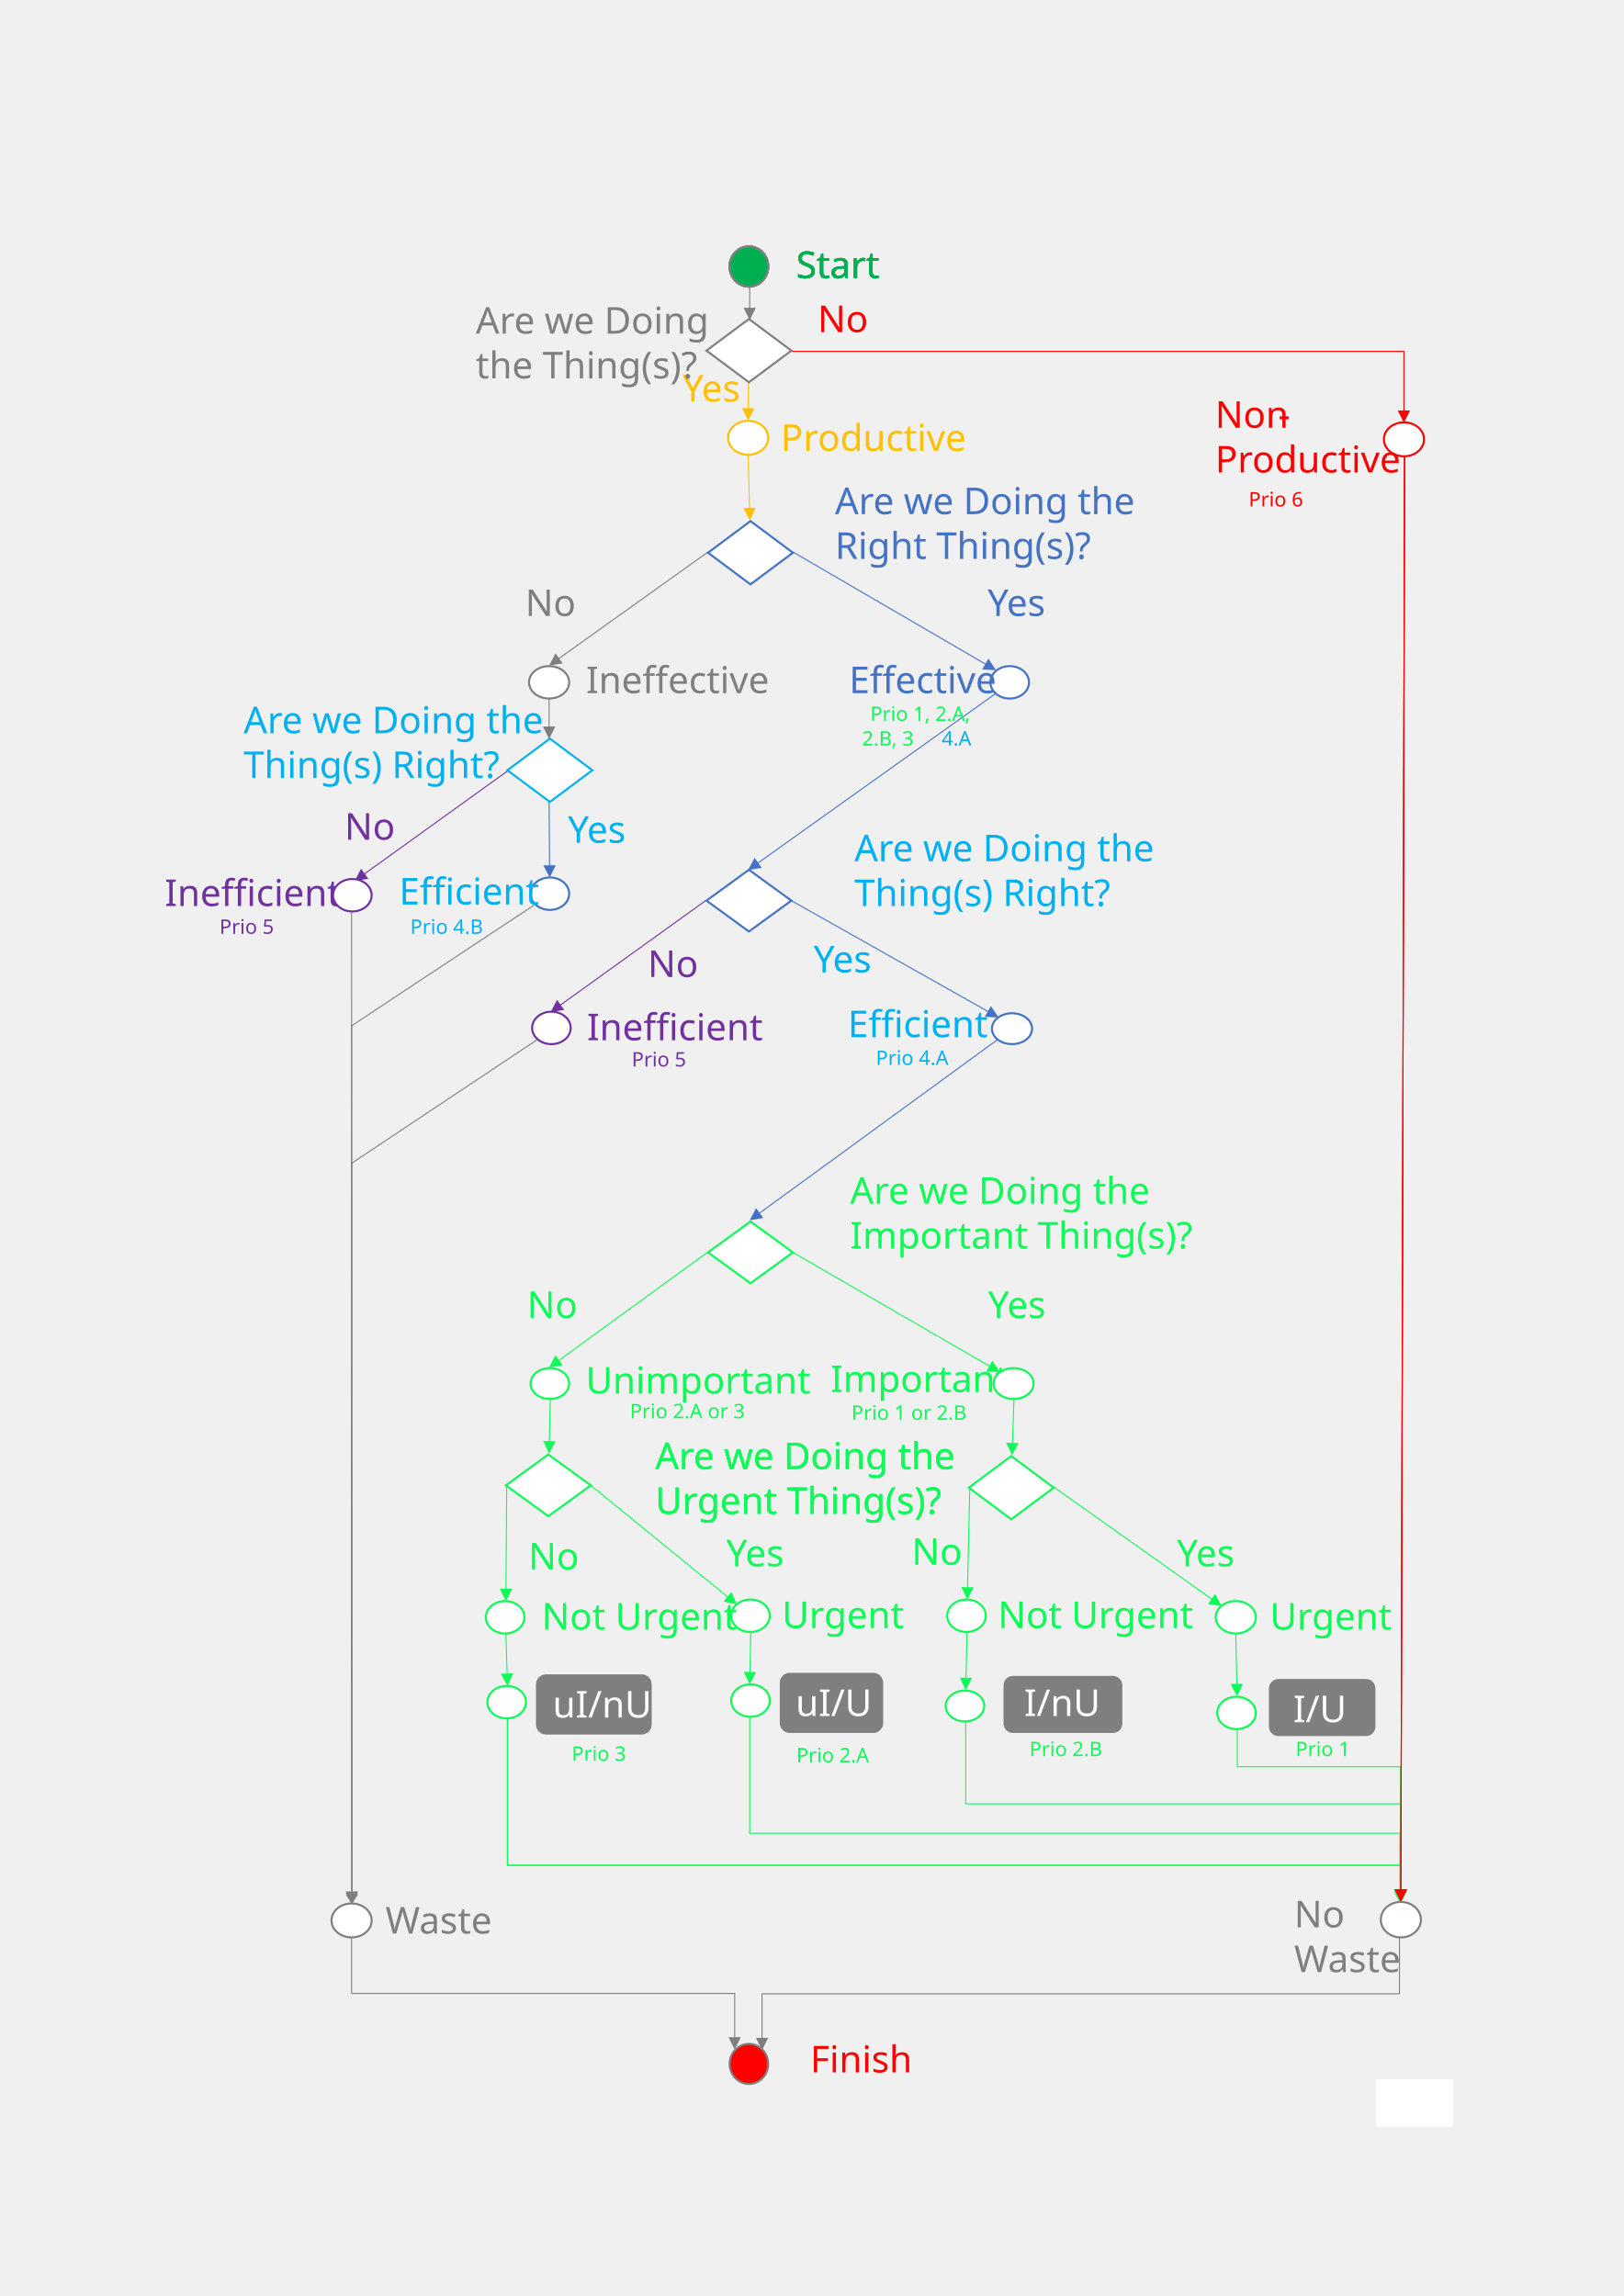
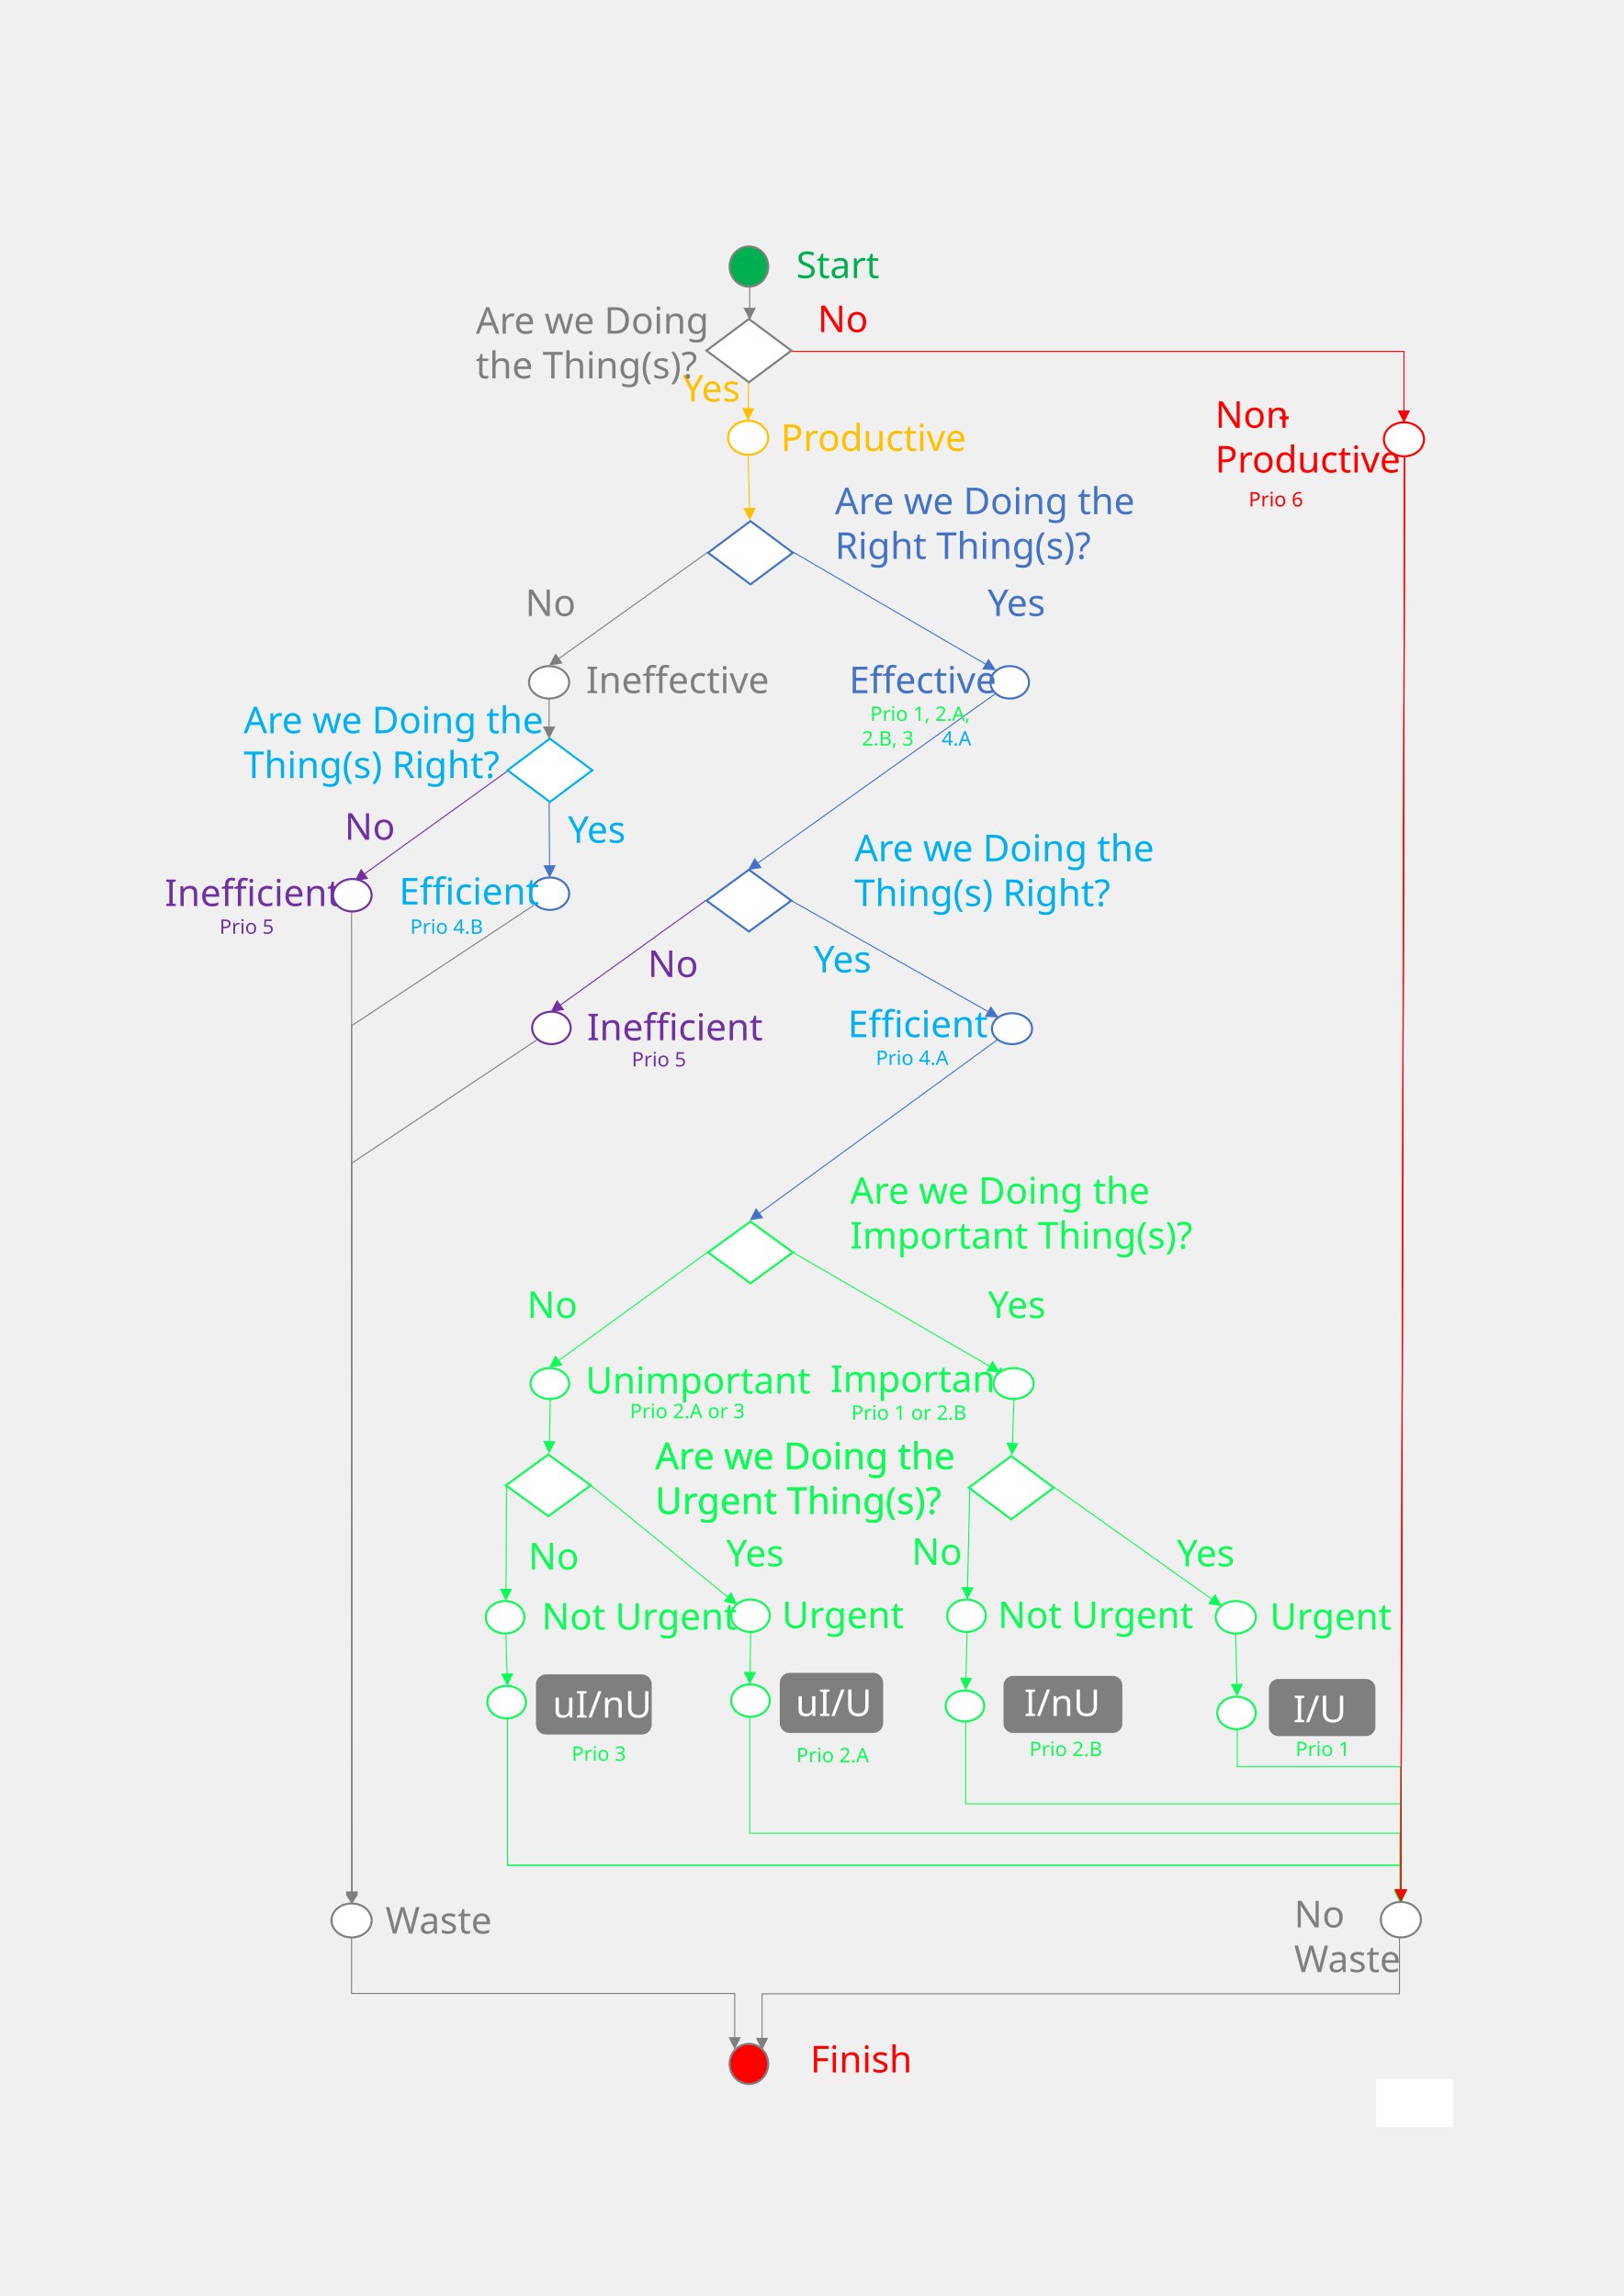
<svg xmlns="http://www.w3.org/2000/svg" width="297mm" height="420mm" viewBox="0 0 1052.362 1488.189" id="svg2" version="1.1" fill="none">
  <defs id="defs4" />
-   <g id="foo-e-028-029" style="display:inline">
+   <g id="e-028-029" style="display:inline">
    <path style="fill:#7f7f7f" d="m 907.266,1255.76 0,36.89 -413.422,0 0.333,-0.33 0,29.89 -0.666,0 0,-30.22 413.422,0 -0.334,0.33 0,-36.56 z m -409.422,65.12 -4,8 -4,-8 z" id="path54626" />
    <rect style="fill:#ffffff;stroke:#ffffff;stroke-width:1.333;stroke-miterlimit:8" x="892.844" y="1348.76" width="48" height="29" stroke-miterlimit="8" id="rect54870" />
  </g>
  <g style="display:inline" id="foo-e-027-029">
    <path id="path67460" d="m 227.51,1255.76 0,36.669 248.612,0 -0.333,-0.333 0,29.669 0.666,0 0,-30.003 -248.612,0 0.333,0.333 0,-36.336 z m 244.612,64.672 4,8 4,-8 z" style="fill:#7f7f7f" />
  </g>
-   <g style="display:inline" id="foo-e-026-028">
+   <g style="display:inline" id="e-026-028">
    <path id="path66738" d="m 801.51,1120.76 0,24.711 106.097,0 -0.334,-0.333 0,81.71 0.667,0 0,-82.044 -106.097,0 0.333,0.333 0,-24.378 z m 102.097,104.755 4,8 4,-8 z" style="fill:#0dfb57" />
    <rect id="rect66870" stroke-miterlimit="8" height="29" width="48" y="1348.76" x="892.844" style="fill:#ffffff;stroke:#ffffff;stroke-width:1.333;stroke-miterlimit:8" />
  </g>
  <g style="display:inline" id="foo-e-025-028">
    <path id="path65930" d="m 625.51,1115.76 0,53.754 282.112,0 -0.333,-0.333 0,56.859 0.667,0 0,-57.192 -282.113,0 0.333,0.333 0,-53.421 z m 278.112,108.946 4,8 4,-8 z" style="fill:#0dfb57" />
  </g>
  <g style="display:inline" id="foo-e-024-028">
    <path id="path65196" d="m 485.51,1112.76 0,75.808 421.737,0 -0.333,-0.333 0,38.492 0.667,0 0,-38.826 -421.738,0 0.333,0.333 0,-75.475 z m 417.737,112.634 4,8 4,-8 z" style="fill:#0dfb57" />
  </g>
  <g style="display:inline" id="foo-e-023-028">
    <path id="path64328" d="m 328.51,1113.76 0,95.598 579.21,0 -0.333,-0.333 0,17.861 0.666,0 0,-18.194 -579.21,0 0.333,0.333 0,-95.264 z m 575.21,111.792 4,8 4,-8 z" style="fill:#0dfb57" />
    <rect id="rect64470" stroke-miterlimit="8" height="29" width="48" y="1348.76" x="892.844" style="fill:#ffffff;stroke:#ffffff;stroke-width:1.333;stroke-miterlimit:8" />
  </g>
-   <g style="display:inline" id="foo-e-022-026">
+   <g style="display:inline" id="e-022-026">
    <path id="path63542" d="m 801.177,1058.753 0.715,34.012 -0.666,0.014 -0.715,-34.012 z m 4.353,32.602 -3.831,8.082 -4.167,-7.914 z" style="fill:#0dfb57" />
    <rect id="rect63670" stroke-miterlimit="8" height="29" width="48" y="1348.76" x="892.844" style="fill:#ffffff;stroke:#ffffff;stroke-width:1.333;stroke-miterlimit:8" />
  </g>
  <g style="display:inline" id="foo-e-021-025">
    <path id="path62746" d="m 626.354,1057.753 -0.694,31.045 0.666,0.015 0.694,-31.045 z m -4.33,29.63 3.82,8.087 4.178,-7.909 z" style="fill:#0dfb57" />
    <rect id="rect62870" stroke-miterlimit="8" height="29" width="48" y="1348.76" x="892.844" style="fill:#ffffff;stroke:#ffffff;stroke-width:1.333;stroke-miterlimit:8" />
  </g>
  <g style="display:inline" id="foo-e-020-024">
    <path id="path61990" d="m 486.181,1057.754 -0.539,27.287 0.667,0.013 0.539,-27.287 z m -4.179,25.882 3.841,8.077 4.157,-7.919 z" style="fill:#0dfb57" />
  </g>
  <g style="display:inline" id="foo-e-019-023">
    <path id="path61176" d="m 328.177,1058.75 0.815,27.289 -0.667,0.02 -0.814,-27.289 z m 4.44,25.847 -3.76,8.116 -4.237,-7.878 z" style="fill:#0dfb57" />
  </g>
-   <g style="display:inline" id="foo-e-018-022">
+   <g style="display:inline" id="e-018-022">
    <path id="path60324" d="m 683.037,963.488 103.405,73.39 -0.386,0.544 -103.405,-73.39 z m 104.44,69.628 4.209,7.892 -8.839,-1.368 z" style="fill:#0dfb57" />
    <text id="text60334" font-size="24" font-weight="400" style="font-weight:400;font-size:24px;font-family:Calibri, Calibri_MSFontService, sans-serif;fill:#0dfb57" x="762.673" y="1015.26">Yes</text>
  </g>
  <g style="display:inline" id="foo-e-018-021">
    <path id="path59522" d="m 628.153,963.753 -1.492,66.322 0.666,0.015 1.492,-66.322 z m -5.128,64.906 3.819,8.088 4.179,-7.908 z" style="fill:#0dfb57" />
    <text id="text59536" font-size="24" font-weight="400" style="font-weight:400;font-size:24px;font-family:Calibri, Calibri_MSFontService, sans-serif;fill:#0dfb57" x="590.807" y="1014.26">No</text>
  </g>
  <g style="display:inline" id="foo-e-017-020">
    <path id="path58792" d="m 383.055,962.502 89.619,73.037 -0.421,0.516 -89.62,-73.037 z m 90.902,69.352 3.675,8.155 -8.729,-1.953 z" style="fill:#0dfb57" />
    <text id="text58794" font-size="24" font-weight="400" style="font-weight:400;font-size:24px;font-family:Calibri, Calibri_MSFontService, sans-serif;fill:#0dfb57" x="470.651" y="1015.26">Yes</text>
    <rect id="rect58870" stroke-miterlimit="8" height="29" width="48" y="1348.76" x="892.844" style="fill:#ffffff;stroke:#ffffff;stroke-width:1.333;stroke-miterlimit:8" />
  </g>
  <g style="display:inline" id="foo-e-017-019">
    <text id="text57968" font-size="24" font-weight="400" style="font-weight:400;font-size:24px;font-family:Calibri, Calibri_MSFontService, sans-serif;fill:#0dfb57" x="342.443" y="1017.26">No</text>
    <path id="path57972" d="m 328.045,962.758 -0.487,68.387 0.667,0 0.487,-68.387 z m -4.145,67.028 3.943,8.028 4.057,-7.971 z" style="fill:#0dfb57" />
  </g>
-   <g style="display:inline" id="foo-e-016-018">
+   <g style="display:inline" id="e-016-018">
    <path id="path57114" d="m 656.789,906.749 -1.044,29.823 0.666,0.023 1.044,-29.823 z m -4.662,28.362 3.718,8.135 4.278,-7.855 z" style="fill:#0dfb57" />
  </g>
  <g style="display:inline" id="foo-e-015-0176">
    <path id="path56364" d="m 356.278,906.753 -0.623,28.666 0.666,0.014 0.623,-28.666 z m -4.259,27.253 3.825,8.085 4.173,-7.911 z" style="fill:#0dfb57" />
  </g>
-   <g style="display:inline" id="foo-e-014-016">
+   <g style="display:inline" id="e-014-016">
    <text id="text55498" font-size="24" font-weight="400" style="font-weight:400;font-size:24px;font-family:Calibri, Calibri_MSFontService, sans-serif;fill:#0dfb57" x="640.274" y="854.26">Yes</text>
    <path id="path55510" d="m 514.011,811.472 128.459,74.335 -0.334,0.577 -128.459,-74.335 z m 129.142,70.494 4.92,7.468 -8.927,-0.544 z" style="fill:#0dfb57" />
  </g>
  <g style="display:inline" id="foo-e-014-015">
    <text id="text53896" font-size="24" font-weight="400" style="font-weight:400;font-size:24px;font-family:Calibri, Calibri_MSFontService, sans-serif;fill:#0dfb57" x="341.519" y="854.26">No</text>
    <path id="path53908" d="m 458.155,811.491 -97.117,70.713 0.392,0.539 97.117,-70.713 z m -98.198,66.964 -4.113,7.943 8.822,-1.475 z" style="fill:#0dfb57" />
    <rect id="rect54070" stroke-miterlimit="8" height="29" width="48" y="1348.76" x="892.844" style="fill:#ffffff;stroke:#ffffff;stroke-width:1.333;stroke-miterlimit:8" />
  </g>
-   <g id="foo-e-013-014" style="display:inline">
+   <g id="e-013-014" style="display:inline">
    <path style="fill:#4472c4" d="m 646.398,673.491 -155.365,113.27 0.393,0.539 155.364,-113.271 z m -156.447,109.522 -4.108,7.945 8.821,-1.481 z" id="path3444-49-7" />
    <rect style="fill:#ffffff;stroke:#ffffff;stroke-width:1.333;stroke-miterlimit:8" x="892.844" y="1348.76" width="48" height="29" stroke-miterlimit="8" id="rect3620-74-1" />
  </g>
  <g style="display:inline" id="foo-e-012-027">
    <path id="path53230" d="m 228.177,752.969 0.175,475.984 -0.667,0.01 -0.174,-475.991 z m 3.841,474.989 -3.998,5.982 -4.002,-5.982 z" style="fill:#7f7f7f" />
    <path id="path53234" stroke-miterlimit="8" d="m 348.316,673.76 -120.472,80.245" style="fill:none;fill-rule:evenodd;stroke:#7f7f7f;stroke-width:0.667;stroke-miterlimit:8" />
  </g>
-   <g style="display:inline" id="foo-e-011-013">
+   <g style="display:inline" id="e-011-013">
    <path id="path52270" d="m 513.008,583.47 128.498,72.465 -0.327,0.58 -128.499,-72.465 z m 129.138,68.616 5.003,7.414 -8.933,-0.446 z" style="fill:#4472c4" />
    <text id="text52332" font-size="24" font-weight="400" style="font-weight:400;font-size:24px;font-family:Calibri, Calibri_MSFontService, sans-serif;fill:#00b0f0" x="527.298" y="630.26">Yes</text>
  </g>
  <g style="display:inline" id="foo-e-011-012">
    <path id="path51466" d="m 457.068,583.49 -95.007,68.341 0.389,0.541 95.007,-68.341 z m -96.066,64.586 -4.159,7.919 8.83,-1.424 z" style="fill:#7030a0" />
    <text id="text51468" font-size="24" font-weight="400" style="font-weight:400;font-size:24px;font-family:Calibri, Calibri_MSFontService, sans-serif;fill:#7030a0" x="419.763" y="633.26">No</text>
  </g>
  <g style="display:inline" id="foo-e-010-027">
    <path id="path50830" d="m 228.177,664.323 0.175,563.71 -0.667,0.01 -0.174,-563.719 z m 3.841,562.532 -3.998,7.085 -4.002,-7.085 z" style="fill:#7f7f7f" />
    <path id="path50832" stroke-miterlimit="8" d="m 345.975,586.76 -118.131,78.108" style="fill:none;fill-rule:evenodd;stroke:#7f7f7f;stroke-width:0.667;stroke-miterlimit:8" />
    <rect id="rect50870" stroke-miterlimit="8" height="29" width="48" y="1348.76" x="892.844" style="fill:#ffffff;stroke:#ffffff;stroke-width:1.333;stroke-miterlimit:8" />
    <text id="text51296" transform="matrix(0.8386447,-0.5446788,0.5446788,0.8386447,0,0)" font-size="13" font-weight="400" style="font-weight:400;font-size:13px;font-family:Calibri, Calibri_MSFontService, sans-serif" x="-122.117" y="697.251">e</text>
    <text id="text51298" transform="matrix(0.8386447,-0.5446788,0.5446788,0.8386447,0,0)" font-size="13" font-weight="400" style="font-weight:400;font-size:13px;font-family:Calibri, Calibri_MSFontService, sans-serif" x="-115.25" y="696.941">-</text>
    <text id="text51300" transform="matrix(0.8386447,-0.5446788,0.5446788,0.8386447,0,0)" font-size="13" font-weight="400" style="font-weight:400;font-size:13px;font-family:Calibri, Calibri_MSFontService, sans-serif" x="-111.347" y="697.092">010</text>
    <text id="text51302" transform="matrix(0.8386447,-0.5446788,0.5446788,0.8386447,0,0)" font-size="13" font-weight="400" style="font-weight:400;font-size:13px;font-family:Calibri, Calibri_MSFontService, sans-serif" x="-90.937" y="697.231">-</text>
    <text id="text51304" transform="matrix(0.8386447,-0.5446788,0.5446788,0.8386447,0,0)" font-size="13" font-weight="400" style="font-weight:400;font-size:13px;font-family:Calibri, Calibri_MSFontService, sans-serif" x="-86.489" y="696.542">027</text>
  </g>
  <g style="display:inline" id="foo-e-009-027">
    <path id="path50030" d="m 228.177,590.76 0.175,636.51 -0.667,0.01 -0.174,-636.52 z m 3.841,635.18 -3.998,8 -4.002,-8 z" style="fill:#7f7f7f" />
  </g>
  <g style="display:inline" id="foo-e-008-010">
    <path id="path49084" d="m 909.911,295.759 -2.384,930.225 0.667,10e-4 2.384,-930.224 z m -6.047,928.891 3.979,8.01 4.02,-7.99 z" style="fill:#ff0000" />
    <path id="path49220" d="m 356.177,517.758 0.334,44.426 -0.667,0.005 -0.333,-44.426 z m 3.99,43.065 -3.94,8.03 -4.06,-7.97 z" style="fill:#4472c4" />
    <text id="text49226" font-size="24" font-weight="400" style="font-weight:400;font-size:24px;font-family:Calibri, Calibri_MSFontService, sans-serif;fill:#00b0f0" x="368.019" y="546.26">Yes</text>
  </g>
  <g style="display:inline" id="foo-e-008-009">
    <path id="path48414" d="m 330.068,498.49 -95.007,68.341 0.389,0.541 95.007,-68.341 z m -96.066,64.586 -4.159,7.919 8.83,-1.424 z" style="fill:#7030a0" />
    <text id="text48424" font-size="24" font-weight="400" style="font-weight:400;font-size:24px;font-family:Calibri, Calibri_MSFontService, sans-serif;fill:#7030a0" x="223.28" y="544.26">No</text>
  </g>
-   <g style="display:inline" id="foo-e-007-011">
+   <g style="display:inline" id="e-007-011">
    <path id="path47448" d="m 644.723,449.489 -154.644,110.266 0.387,0.543 154.645,-110.267 z m -155.687,106.507 -4.192,7.901 8.836,-1.388 z" style="fill:#4472c4" />
  </g>
  <g style="display:inline" id="foo-e-006-008">
    <path id="path46828" d="m 356.177,452.76 0,19.494 -0.666,0 0,-19.494 z m 3.667,18.16 -4,8 -4,-8 z" style="fill:#7f7f7f" />
  </g>
  <g style="display:inline" id="e-005-007">
    <path id="path41038" d="m 514.012,357.472 125.855,73.3 -0.335,0.576 -125.856,-73.3 z m 126.548,69.461 4.9,7.482 -8.926,-0.569 z" style="fill:#4472c4" />
    <text id="text41058" font-size="24" font-weight="400" style="font-weight:400;font-size:24px;font-family:Calibri, Calibri_MSFontService, sans-serif;fill:#4472c4" x="639.999" y="399.26">Yes</text>
  </g>
  <g id="foo-e-005-006" style="display:inline">
    <path style="fill:#7f7f7f" d="m 458.675,357.489 -97.601,69.743 0.388,0.542 97.601,-69.743 z m -98.648,65.984 -4.183,7.906 8.835,-1.397 z" id="path41854" />
    <text style="font-weight:400;font-size:24px;font-family:Calibri, Calibri_MSFontService, sans-serif;fill:#7f7f7f" font-weight="400" font-size="24" id="text41856" x="340.387" y="399.26">No</text>
    <path style="fill:#0dfb57" d="m 328.51,1113.76 0,95.598 579.21,0 -0.333,-0.333 0,17.861 0.666,0 0,-18.194 -579.21,0 0.333,0.333 0,-95.264 z m 575.21,111.792 4,8 4,-8 z" id="path41928" />
  </g>
  <g style="display:inline" id="e-004-028">
    <path id="path42684" d="m 909.911,295.759 -2.384,930.225 0.667,10e-4 2.384,-930.224 z m -6.047,928.891 3.979,8.01 4.02,-7.99 z" style="fill:#ff0000" />
    <rect id="rect42870" stroke-miterlimit="8" height="29" width="48" y="1348.76" x="892.844" style="fill:#ffffff;stroke:#ffffff;stroke-width:1.333;stroke-miterlimit:8" />
  </g>
  <g id="e-003-005" style="display:inline">
    <path style="fill:#ffc000" d="m 485.177,294.751 0.92,35.835 -0.666,0.017 -0.92,-35.834 z m 4.552,34.408 -3.794,8.1 -4.204,-7.895 z" id="path43486" />
    <rect style="fill:#ffffff;stroke:#ffffff;stroke-width:1.333;stroke-miterlimit:8" x="892.844" y="1348.76" width="48" height="29" stroke-miterlimit="8" id="rect43670" />
  </g>
  <g style="display:inline" id="e-002-004">
    <path id="path44204" d="m 512.844,227.427 397.304,0 0,39.954 -0.667,0 0,-39.621 0.333,0.333 -396.97,0 z m 400.97,38.621 -4,8 -4,-8 z" style="fill:#ff0000" />
    <text id="text44206" font-size="24" font-weight="400" style="font-weight:400;font-size:24px;font-family:Calibri, Calibri_MSFontService, sans-serif;fill:#ff0000" x="529.87" y="215.26">No</text>
  </g>
  <g id="e-002-003" style="display:inline">
    <text style="font-weight:400;font-size:24px;font-family:Calibri, Calibri_MSFontService, sans-serif;fill:#ffc000" font-weight="400" font-size="24" id="text45008" x="442.274" y="260.26">Yes</text>
    <path style="fill:#ffc000" d="m 484.759,247.757 -0.182,18.151 0.667,0.007 0.182,-18.151 z m -3.835,16.781 3.92,8.04 4.08,-7.959 z" id="path45010" />
    <rect style="fill:#ffffff;stroke:#ffffff;stroke-width:1.333;stroke-miterlimit:8" x="892.844" y="1348.76" width="48" height="29" stroke-miterlimit="8" id="rect45270" />
  </g>
-   <g style="display:inline" id="foo-e-001-002">
+   <g style="display:inline" id="e-001-002">
    <path id="path45818" d="m 485.51,185.76 -1.5e-4,15.067 0.667,0 1.4e-4,-15.067 z m -3.667,13.734 4,8 4,-8 z" style="fill:#7f7f7f" />
    <rect id="rect46070" stroke-miterlimit="8" height="29" width="48" y="1348.76" x="892.844" style="fill:#ffffff;stroke:#ffffff;stroke-width:1.333;stroke-miterlimit:8" />
  </g>
-   <g id="foo-n-029" style="display:inline">
+   <g id="n-029" style="display:inline">
    <path style="fill:#ff0000;fill-rule:evenodd;stroke:#7f7f7f;stroke-width:1.333;stroke-miterlimit:8" d="m 472.844,1337.76 c 0,-7.18 5.596,-13 12.5,-13 6.904,0 12.5,5.82 12.5,13 0,7.18 -5.596,13 -12.5,13 -6.904,0 -12.5,-5.82 -12.5,-13 z" stroke-miterlimit="8" id="path3342-652" />
    <text style="font-weight:400;font-size:24px;font-family:Calibri, Calibri_MSFontService, sans-serif;fill:#ff0000" font-weight="400" font-size="24" id="text3346-14" x="525.124" y="1343.26">Finish</text>
    <rect style="fill:#ffffff;stroke:#ffffff;stroke-width:1.333;stroke-miterlimit:8" x="892.844" y="1348.76" width="48" height="29" stroke-miterlimit="8" id="rect3620-74" />
  </g>
  <g id="n-028" style="display:inline">
    <path style="fill:#ffffff;fill-rule:evenodd;stroke:#7f7f7f;stroke-width:1.333;stroke-miterlimit:8" d="m 894.844,1244.26 c 0,-6.35 5.82,-11.5 13,-11.5 7.18,0 13,5.15 13,11.5 0,6.35 -5.82,11.5 -13,11.5 -7.18,0 -13,-5.15 -13,-11.5 z" stroke-miterlimit="8" id="path3370-57" />
    <text style="font-weight:400;font-size:24px;font-family:Calibri, Calibri_MSFontService, sans-serif;fill:#7f7f7f" font-weight="400" font-size="24" id="text3372-29" x="838.682" y="1249.26">No</text>
    <text style="font-weight:400;font-size:24px;font-family:Calibri, Calibri_MSFontService, sans-serif;fill:#7f7f7f" font-weight="400" font-size="24" id="text3374-77" x="838.682" y="1278.26">Waste</text>
    <rect style="fill:#ffffff;stroke:#ffffff;stroke-width:1.333;stroke-miterlimit:8" x="892.844" y="1348.76" width="48" height="29" stroke-miterlimit="8" id="rect3620-237" />
  </g>
-   <g id="foo-n-027" style="display:inline">
+   <g id="n-027" style="display:inline">
    <text style="font-weight:400;font-size:24px;font-family:Calibri, Calibri_MSFontService, sans-serif;fill:#7f7f7f" font-weight="400" font-size="24" id="text3378-79" x="249.792" y="1253.26">Waste</text>
    <path style="fill:#ffffff;fill-rule:evenodd;stroke:#7f7f7f;stroke-width:1.333;stroke-miterlimit:8" d="m 214.844,1244.76 c 0,-6.08 5.82,-11 13,-11 7.18,0 13,4.92 13,11 0,6.08 -5.82,11 -13,11 -7.18,0 -13,-4.92 -13,-11 z" stroke-miterlimit="8" id="path3380-58" />
  </g>
-   <g id="foo-n-026" style="display:inline">
+   <g id="n-026" style="display:inline">
    <path style="fill:#ffffff;fill-rule:evenodd;stroke:#0dfb57;stroke-width:1.333;stroke-miterlimit:8" d="m 788.844,1110.26 c 0,-5.799 5.596,-10.5 12.5,-10.5 6.904,0 12.5,4.701 12.5,10.5 0,5.799 -5.596,10.5 -12.5,10.5 -6.904,0 -12.5,-4.701 -12.5,-10.5 z" stroke-miterlimit="8" id="path3490-627" />
    <path style="fill:#7f7f7f;fill-rule:evenodd" d="m 822.344,1094.427 c 0,-3.406 2.761,-6.167 6.167,-6.167 l 56.666,0 c 3.406,0 6.167,2.761 6.167,6.167 l 0,24.666 c 0,3.406 -2.761,6.167 -6.167,6.167 l -56.666,0 c -3.406,0 -6.167,-2.761 -6.167,-6.167 z" id="path3500-26" />
    <text style="font-weight:400;font-size:24px;font-family:Calibri, Calibri_MSFontService, sans-serif;fill:#ffffff" font-weight="400" font-size="24" id="text3528-92" x="838.062" y="1116.26">I/U</text>
    <text style="font-weight:400;font-size:13px;font-family:Calibri, Calibri_MSFontService, sans-serif;fill:#0dfb57" font-weight="400" font-size="13" id="text3588-60" x="839.601" y="1138.26">Prio 1</text>
  </g>
-   <g id="foo-n-025" style="display:inline">
+   <g id="n-025" style="display:inline">
    <path style="fill:#ffffff;fill-rule:evenodd;stroke:#0dfb57;stroke-width:1.333;stroke-miterlimit:8" d="m 612.844,1105.76 c 0,-5.523 5.596,-10 12.5,-10 6.904,0 12.5,4.477 12.5,10 0,5.523 -5.596,10 -12.5,10 -6.904,0 -12.5,-4.477 -12.5,-10 z" stroke-miterlimit="8" id="path3494-63" />
    <path style="fill:#7f7f7f;fill-rule:evenodd" d="m 650.344,1092.427 c 0,-3.406 2.761,-6.167 6.167,-6.167 l 64.666,0 c 3.406,0 6.167,2.761 6.167,6.167 l 0,24.666 c 0,3.406 -2.761,6.167 -6.167,6.167 l -64.666,0 c -3.406,0 -6.167,-2.761 -6.167,-6.167 z" id="path3498-791" />
    <text style="font-weight:400;font-size:24px;font-family:Calibri, Calibri_MSFontService, sans-serif;fill:#ffffff" font-weight="400" font-size="24" id="text3502-93" x="663.662" y="1112.26">I/nU</text>
    <text style="font-weight:400;font-size:13px;font-family:Calibri, Calibri_MSFontService, sans-serif;fill:#0dfb57" font-weight="400" font-size="13" id="text3590-19" x="667.091" y="1138.26">Prio 2.B</text>
  </g>
-   <g id="foo-n-024" style="display:inline">
+   <g id="n-024" style="display:inline">
    <path style="fill:#7f7f7f;fill-rule:evenodd" d="m 505.344,1090.76 c 0,-3.59 2.91,-6.5 6.5,-6.5 l 54,0 c 3.59,0 6.5,2.91 6.5,6.5 l 0,26 c 0,3.59 -2.91,6.5 -6.5,6.5 l -54,0 c -3.59,0 -6.5,-2.91 -6.5,-6.5 z" id="path3530-50" />
    <text style="font-weight:400;font-size:24px;font-family:Calibri, Calibri_MSFontService, sans-serif;fill:#ffffff" font-weight="400" font-size="24" id="text3532-32" x="515.622" y="1112.26">uI/U</text>
    <path style="fill:#ffffff;fill-rule:evenodd;stroke:#0dfb57;stroke-width:1.333;stroke-miterlimit:8" d="m 473.844,1102.26 c 0,-5.799 5.596,-10.5 12.5,-10.5 6.904,0 12.5,4.701 12.5,10.5 0,5.799 -5.596,10.5 -12.5,10.5 -6.904,0 -12.5,-4.701 -12.5,-10.5 z" stroke-miterlimit="8" id="path3538-77" />
    <text style="font-weight:400;font-size:13px;font-family:Calibri, Calibri_MSFontService, sans-serif;fill:#0dfb57" font-weight="400" font-size="13" id="text3592-55" x="516.068" y="1142.26">Prio 2.A</text>
  </g>
-   <g id="foo-n-023" style="display:inline">
+   <g id="n-023" style="display:inline">
    <path style="fill:#7f7f7f;fill-rule:evenodd" d="m 347.344,1091.76 c 0,-3.59 2.91,-6.5 6.5,-6.5 l 62,0 c 3.59,0 6.5,2.91 6.5,6.5 l 0,26 c 0,3.59 -2.91,6.5 -6.5,6.5 l -62,0 c -3.59,0 -6.5,-2.91 -6.5,-6.5 z" id="path3504-49" />
    <text style="font-weight:400;font-size:24px;font-family:Calibri, Calibri_MSFontService, sans-serif;fill:#ffffff" font-weight="400" font-size="24" id="text3506-7" x="358.149" y="1113.26">uI/nU</text>
    <path style="fill:#ffffff;fill-rule:evenodd;stroke:#0dfb57;stroke-width:1.333;stroke-miterlimit:8" d="m 315.844,1103.26 c 0,-5.799 5.596,-10.5 12.5,-10.5 6.904,0 12.5,4.701 12.5,10.5 0,5.799 -5.596,10.5 -12.5,10.5 -6.904,0 -12.5,-4.701 -12.5,-10.5 z" stroke-miterlimit="8" id="path3524-929" />
    <text style="font-weight:400;font-size:13px;font-family:Calibri, Calibri_MSFontService, sans-serif;fill:#0dfb57" font-weight="400" font-size="13" id="text3594-37" x="370.489" y="1141.26">Prio 3</text>
  </g>
-   <g id="foo-n-022" style="display:inline">
+   <g id="n-022" style="display:inline">
    <text style="font-weight:400;font-size:24px;font-family:Calibri, Calibri_MSFontService, sans-serif;fill:#0dfb57" font-weight="400" font-size="24" id="text3468-44" x="822.962" y="1056.26">Urgent</text>
    <path style="fill:#ffffff;fill-rule:evenodd;stroke:#0dfb57;stroke-width:1.333;stroke-miterlimit:8" d="m 787.844,1048.26 c 0,-5.799 5.82,-10.5 13,-10.5 7.18,0 13,4.701 13,10.5 0,5.799 -5.82,10.5 -13,10.5 -7.18,0 -13,-4.701 -13,-10.5 z" stroke-miterlimit="8" id="path3476-62" />
    <rect style="fill:#ffffff;stroke:#ffffff;stroke-width:1.333;stroke-miterlimit:8" x="892.844" y="1348.76" width="48" height="29" stroke-miterlimit="8" id="rect3620-03" />
  </g>
-   <g id="foo-n-021" style="display:inline">
+   <g id="n-021" style="display:inline">
    <text style="font-weight:400;font-size:24px;font-family:Calibri, Calibri_MSFontService, sans-serif;fill:#0dfb57" font-weight="400" font-size="24" id="text3466-47" x="646.664" y="1055.26">Not Urgent</text>
    <path style="fill:#ffffff;fill-rule:evenodd;stroke:#0dfb57;stroke-width:1.333;stroke-miterlimit:8" d="m 613.844,1047.26 c 0,-5.799 5.596,-10.5 12.5,-10.5 6.904,0 12.5,4.701 12.5,10.5 0,5.799 -5.596,10.5 -12.5,10.5 -6.904,0 -12.5,-4.701 -12.5,-10.5 z" stroke-miterlimit="8" id="path3470-49" />
  </g>
-   <g id="foo-n-020" style="display:inline">
+   <g id="n-020" style="display:inline">
    <text style="font-weight:400;font-size:24px;font-family:Calibri, Calibri_MSFontService, sans-serif;fill:#0dfb57" font-weight="400" font-size="24" id="text3534-74" x="506.785" y="1055.26">Urgent</text>
    <path style="fill:#ffffff;fill-rule:evenodd;stroke:#0dfb57;stroke-width:1.333;stroke-miterlimit:8" d="m 473.844,1047.26 c 0,-5.799 5.596,-10.5 12.5,-10.5 6.904,0 12.5,4.701 12.5,10.5 0,5.799 -5.596,10.5 -12.5,10.5 -6.904,0 -12.5,-4.701 -12.5,-10.5 z" stroke-miterlimit="8" id="path3536-404" />
  </g>
-   <g id="foo-n-019" style="display:inline">
+   <g id="n-019" style="display:inline">
    <path style="fill:#ff0000" d="m 909.911,295.759 -2.384,930.225 0.667,10e-4 2.384,-930.224 z m -6.047,928.891 3.979,8.01 4.02,-7.99 z" id="path3434-515" />
    <text style="font-weight:400;font-size:24px;font-family:Calibri, Calibri_MSFontService, sans-serif;fill:#0dfb57" font-weight="400" font-size="24" id="text3516-0" x="350.996" y="1056.26">Not Urgent</text>
    <path style="fill:#ffffff;fill-rule:evenodd;stroke:#0dfb57;stroke-width:1.333;stroke-miterlimit:8" d="m 314.844,1048.26 c 0,-5.799 5.596,-10.5 12.5,-10.5 6.904,0 12.5,4.701 12.5,10.5 0,5.799 -5.596,10.5 -12.5,10.5 -6.904,0 -12.5,-4.701 -12.5,-10.5 z" stroke-miterlimit="8" id="path3520-5" />
  </g>
-   <g id="foo-n-018" style="display:inline">
+   <g id="n-018" style="display:inline">
    <path style="fill:#ffffff;fill-rule:evenodd;stroke:#0dfb57;stroke-width:1.333;stroke-miterlimit:8" d="m 627.844,964.26 27.5,-20.5 27.5,20.5 -27.5,20.5 z" stroke-miterlimit="8" id="path3462-96" />
    <text style="font-weight:400;font-size:24px;font-family:Calibri, Calibri_MSFontService, sans-serif;fill:#0dfb57" font-weight="400" font-size="24" id="text3508-25" x="424.608" y="952.26">Are we Doing the</text>
    <text style="font-weight:400;font-size:24px;font-family:Calibri, Calibri_MSFontService, sans-serif;fill:#0dfb57" font-weight="400" font-size="24" id="text3510-18" x="424.608" y="981.26">Urgent Thing(s)?</text>
  </g>
-   <g id="foo-n-017" style="display:inline">
+   <g id="n-017" style="display:inline">
    <text style="font-weight:400;font-size:24px;font-family:Calibri, Calibri_MSFontService, sans-serif;fill:#0dfb57" font-weight="400" font-size="24" id="text3508-29" x="424.608" y="952.26">Are we Doing the</text>
    <text style="font-weight:400;font-size:24px;font-family:Calibri, Calibri_MSFontService, sans-serif;fill:#0dfb57" font-weight="400" font-size="24" id="text3510-903" x="424.608" y="981.26">Urgent Thing(s)?</text>
    <path style="fill:#ffffff;fill-rule:evenodd;stroke:#0dfb57;stroke-width:1.333;stroke-miterlimit:8" d="m 327.844,962.76 27.5,-20 27.5,20 -27.5,20 z" stroke-miterlimit="8" id="path3512-55" />
  </g>
-   <g id="foo-n-016" style="display:inline">
+   <g id="n-016" style="display:inline">
    <text style="font-weight:400;font-size:24px;font-family:Calibri, Calibri_MSFontService, sans-serif;fill:#0dfb57" font-weight="400" font-size="24" id="text3452-12" x="538.188" y="902.26">Important</text>
    <path style="fill:#ffffff;fill-rule:evenodd;stroke:#0dfb57;stroke-width:1.333;stroke-miterlimit:8" d="m 643.844,896.76 c 0,-5.523 5.82,-10 13,-10 7.18,0 13,4.477 13,10 0,5.523 -5.82,10 -13,10 -7.18,0 -13,-4.477 -13,-10 z" stroke-miterlimit="8" id="path3456-3" />
    <text style="font-weight:400;font-size:13px;font-family:Calibri, Calibri_MSFontService, sans-serif;fill:#0dfb57" font-weight="400" font-size="13" id="text3612-65" x="551.717" y="920.26">Prio 1 or 2.B</text>
  </g>
-   <g id="foo-n-015" style="display:inline">
+   <g id="n-015" style="display:inline">
    <text style="font-weight:400;font-size:24px;font-family:Calibri, Calibri_MSFontService, sans-serif;fill:#0dfb57" font-weight="400" font-size="24" id="text3450-45" x="379.528" y="903.26">Unimportant</text>
    <path style="fill:#ffffff;fill-rule:evenodd;stroke:#0dfb57;stroke-width:1.333;stroke-miterlimit:8" d="m 343.844,896.76 c 0,-5.523 5.596,-10 12.5,-10 6.904,0 12.5,4.477 12.5,10 0,5.523 -5.596,10 -12.5,10 -6.904,0 -12.5,-4.477 -12.5,-10 z" stroke-miterlimit="8" id="path3454-99" />
    <text style="font-weight:400;font-size:13px;font-family:Calibri, Calibri_MSFontService, sans-serif;fill:#0dfb57" font-weight="400" font-size="13" id="text3614-54" x="408.198" y="919.26">Prio 2.A or 3</text>
  </g>
-   <g id="foo-n-014" style="display:inline">
+   <g id="n-014" style="display:inline">
    <path style="fill:#ffffff;fill-rule:evenodd;stroke:#0dfb57;stroke-width:1.333;stroke-miterlimit:8" d="m 458.844,811.76 27.5,-20 27.5,20 -27.5,20 z" stroke-miterlimit="8" id="path3438-71" />
    <text style="font-weight:400;font-size:24px;font-family:Calibri, Calibri_MSFontService, sans-serif;fill:#0dfb57" font-weight="400" font-size="24" id="text3440-0" x="550.893" y="780.26">Are we Doing the</text>
    <text style="font-weight:400;font-size:24px;font-family:Calibri, Calibri_MSFontService, sans-serif;fill:#0dfb57" font-weight="400" font-size="24" id="text3442-94" x="550.893" y="809.26">Important Thing(s)?</text>
  </g>
-   <g id="foo-n-013" style="display:inline">
+   <g id="n-013" style="display:inline">
    <path style="fill:#ffffff;fill-rule:evenodd;stroke:#4472c4;stroke-width:1.333;stroke-miterlimit:8" d="m 642.844,666.76 c 0,-5.523 5.82,-10 13,-10 7.18,0 13,4.477 13,10 0,5.523 -5.82,10 -13,10 -7.18,0 -13,-4.477 -13,-10 z" stroke-miterlimit="8" id="path3390-66" />
    <text style="font-weight:400;font-size:24px;font-family:Calibri, Calibri_MSFontService, sans-serif;fill:#00b0f0" font-weight="400" font-size="24" id="text3392-50" x="549.406" y="672.26">Efficient</text>
    <text style="font-weight:400;font-size:13px;font-family:Calibri, Calibri_MSFontService, sans-serif;fill:#00b0f0" font-weight="400" font-size="13" id="text3602-6" x="567.608" y="690.26">Prio 4.A</text>
  </g>
-   <g id="foo-n-012" style="display:inline">
+   <g id="n-012" style="display:inline">
    <path style="fill:#ffffff;fill-rule:evenodd;stroke:#7030a0;stroke-width:1.333;stroke-miterlimit:8" d="m 344.844,666.26 c 0,-5.799 5.596,-10.5 12.5,-10.5 6.904,0 12.5,4.701 12.5,10.5 0,5.799 -5.596,10.5 -12.5,10.5 -6.904,0 -12.5,-4.701 -12.5,-10.5 z" stroke-miterlimit="8" id="path3412-2" />
    <text style="font-weight:400;font-size:24px;font-family:Calibri, Calibri_MSFontService, sans-serif;fill:#7030a0" font-weight="400" font-size="24" id="text3414-41" x="380.393" y="674.26">Inefficient</text>
    <text style="font-weight:400;font-size:13px;font-family:Calibri, Calibri_MSFontService, sans-serif;fill:#7030a0" font-weight="400" font-size="13" id="text3600-1" x="409.384" y="691.26">Prio 5</text>
  </g>
-   <g id="foo-n-011" style="display:inline">
+   <g id="n-011" style="display:inline">
    <path style="fill:#ffffff;fill-rule:evenodd;stroke:#4472c4;stroke-width:1.333;stroke-miterlimit:8" d="m 457.844,583.76 27.5,-20 27.5,20 -27.5,20 z" stroke-miterlimit="8" id="path3382-9" />
    <text style="font-weight:400;font-size:24px;font-family:Calibri, Calibri_MSFontService, sans-serif;fill:#00b0f0" font-weight="400" font-size="24" id="text3384-88" x="553.702" y="558.26">Are we Doing the</text>
    <text style="font-weight:400;font-size:24px;font-family:Calibri, Calibri_MSFontService, sans-serif;fill:#00b0f0" font-weight="400" font-size="24" id="text3386-6" x="553.702" y="587.26">Thing(s) Right?</text>
  </g>
-   <g id="foo-n-010" style="display:inline">
+   <g id="n-010" style="display:inline">
    <path style="fill:#ffffff;fill-rule:evenodd;stroke:#4472c4;stroke-width:1.333;stroke-miterlimit:8" d="m 343.844,579.26 c 0,-5.799 5.596,-10.5 12.5,-10.5 6.904,0 12.5,4.701 12.5,10.5 0,5.799 -5.596,10.5 -12.5,10.5 -6.904,0 -12.5,-4.701 -12.5,-10.5 z" stroke-miterlimit="8" id="path3568-8" />
    <text style="font-weight:400;font-size:24px;font-family:Calibri, Calibri_MSFontService, sans-serif;fill:#00b0f0" font-weight="400" font-size="24" id="text3572-9" x="258.614" y="586.26">Efficient</text>
    <text style="font-weight:400;font-size:13px;font-family:Calibri, Calibri_MSFontService, sans-serif;fill:#00b0f0" font-weight="400" font-size="13" id="text3616-8" x="265.831" y="605.26">Prio 4.B</text>
  </g>
-   <g id="foo-n-009" style="display:inline">
+   <g id="n-009" style="display:inline">
    <text style="font-weight:400;font-size:24px;font-family:Calibri, Calibri_MSFontService, sans-serif;fill:#7030a0" font-weight="400" font-size="24" id="text3562-95" x="106.76" y="587.26">Inefficient</text>
    <path style="fill:#ffffff;fill-rule:evenodd;stroke:#7030a0;stroke-width:1.333;stroke-miterlimit:8" d="m 215.844,580.26 c 0,-5.799 5.596,-10.5 12.5,-10.5 6.904,0 12.5,4.701 12.5,10.5 0,5.799 -5.596,10.5 -12.5,10.5 -6.904,0 -12.5,-4.701 -12.5,-10.5 z" stroke-miterlimit="8" id="path3566-3" />
    <text style="font-weight:400;font-size:13px;font-family:Calibri, Calibri_MSFontService, sans-serif;fill:#7030a0" font-weight="400" font-size="13" id="text3618-36" x="142.233" y="605.26">Prio 5</text>
  </g>
-   <g id="foo-n-008" style="display:inline">
+   <g id="n-008" style="display:inline">
    <text style="font-weight:400;font-size:24px;font-family:Calibri, Calibri_MSFontService, sans-serif;fill:#00b0f0" font-weight="400" font-size="24" id="text3558-4" x="157.866" y="475.26">Are we Doing the</text>
    <text style="font-weight:400;font-size:24px;font-family:Calibri, Calibri_MSFontService, sans-serif;fill:#00b0f0" font-weight="400" font-size="24" id="text3560-13" x="157.866" y="504.26">Thing(s) Right?</text>
    <path style="fill:#ffffff;fill-rule:evenodd;stroke:#00b0f0;stroke-width:1.333;stroke-miterlimit:8" d="m 328.844,499.26 27.5,-20.5 27.5,20.5 -27.5,20.5 z" stroke-miterlimit="8" id="path3586-4" />
  </g>
  <g id="n-007" style="display:inline">
    <path style="fill:#ffffff;fill-rule:evenodd;stroke:#4472c4;stroke-width:1.333;stroke-miterlimit:8" d="m 641.844,442.26 c 0,-5.799 5.596,-10.5 12.5,-10.5 6.904,0 12.5,4.701 12.5,10.5 0,5.799 -5.596,10.5 -12.5,10.5 -6.904,0 -12.5,-4.701 -12.5,-10.5 z" stroke-miterlimit="8" id="path3394-23" />
    <text style="font-weight:400;font-size:24px;font-family:Calibri, Calibri_MSFontService, sans-serif;fill:#4472c4" font-weight="400" font-size="24" id="text3396-49" x="550.249" y="449.26">Effective</text>
    <text style="font-weight:400;font-size:13px;font-family:Calibri, Calibri_MSFontService, sans-serif;fill:#0dfb57" font-weight="400" font-size="13" id="text3604-89" x="563.935" y="467.26">Prio 1, 2.A,</text>
    <text style="font-weight:400;font-size:13px;font-family:Calibri, Calibri_MSFontService, sans-serif;fill:#0dfb57" font-weight="400" font-size="13" id="text3606-58" x="558.602" y="483.26">2.B, 3</text>
    <text style="font-weight:400;font-size:13px;font-family:Calibri, Calibri_MSFontService, sans-serif" font-weight="400" font-size="13" id="text3608-53" x="589.268" y="483.26">, or</text>
    <text style="font-weight:400;font-size:13px;font-family:Calibri, Calibri_MSFontService, sans-serif;fill:#00b0f0" font-weight="400" font-size="13" id="text3610-5" x="610.268" y="483.26">4.A</text>
  </g>
-   <g id="foo-n-006" style="display:inline">
+   <g id="n-006" style="display:inline">
    <text style="font-weight:400;font-size:24px;font-family:Calibri, Calibri_MSFontService, sans-serif;fill:#7f7f7f" font-weight="400" font-size="24" id="text3400-0" x="379.821" y="449.26">Ineffective</text>
    <path style="fill:#ffffff;fill-rule:evenodd;stroke:#7f7f7f;stroke-width:1.333;stroke-miterlimit:8" d="m 342.844,442.26 c 0,-5.799 5.82,-10.5 13,-10.5 7.18,0 13,4.701 13,10.5 0,5.799 -5.82,10.5 -13,10.5 -7.18,0 -13,-4.701 -13,-10.5 z" stroke-miterlimit="8" id="path3402-0" />
    <text style="font-weight:400;font-size:13px;font-family:Calibri, Calibri_MSFontService, sans-serif" font-weight="400" font-size="13" id="text3598-42" x="396.346" y="467.26">Prio 4.B or 5</text>
  </g>
  <g id="n-005" style="display:inline">
    <path style="fill:#ffffff;fill-rule:evenodd;stroke:#4472c4;stroke-width:1.333;stroke-miterlimit:8" d="m 458.844,358.26 27.5,-20.5 27.5,20.5 -27.5,20.5 z" stroke-miterlimit="8" id="path3362-4" />
    <text style="font-weight:400;font-size:24px;font-family:Calibri, Calibri_MSFontService, sans-serif;fill:#4472c4" font-weight="400" font-size="24" id="text3364-9" x="541.113" y="333.26">Are we Doing the</text>
    <text style="font-weight:400;font-size:24px;font-family:Calibri, Calibri_MSFontService, sans-serif;fill:#4472c4" font-weight="400" font-size="24" id="text3366-51" x="541.113" y="362.26">Right Thing(s)?</text>
  </g>
  <g id="n-004" style="display:inline">
    <path style="fill:#ffffff;fill-rule:evenodd;stroke:#ff0000;stroke-width:1.333;stroke-miterlimit:8" d="m 896.844,284.76 c 0,-6.075 5.82,-11 13,-11 7.18,0 13,4.925 13,11 0,6.075 -5.82,11 -13,11 -7.18,0 -13,-4.925 -13,-11 z" stroke-miterlimit="8" id="path3422-44" />
    <text style="font-weight:400;font-size:24px;font-family:Calibri, Calibri_MSFontService, sans-serif;fill:#ff0000" font-weight="400" font-size="24" id="text3424-9" x="787.498" y="277.26">Non</text>
    <text style="font-weight:400;font-size:24px;font-family:Calibri, Calibri_MSFontService, sans-serif;fill:#ff0000" font-weight="400" font-size="24" id="text3426-2" x="828.331" y="277.26">-</text>
    <text style="font-weight:400;font-size:24px;font-family:Calibri, Calibri_MSFontService, sans-serif;fill:#ff0000" font-weight="400" font-size="24" id="text3428-4" x="787.498" y="306.26">Productive</text>
    <text style="font-weight:400;font-size:13px;font-family:Calibri, Calibri_MSFontService, sans-serif;fill:#ff0000" font-weight="400" font-size="13" id="text3596-16" x="809.203" y="328.26">Prio 6</text>
  </g>
  <g id="n-003" style="display:inline">
    <path style="fill:#ffffff;fill-rule:evenodd;stroke:#ffc000;stroke-width:1.333;stroke-miterlimit:8" d="m 471.844,283.76 c 0,-6.075 5.82,-11 13,-11 7.18,0 13,4.925 13,11 0,6.075 -5.82,11 -13,11 -7.18,0 -13,-4.925 -13,-11 z" stroke-miterlimit="8" id="path3430-3" />
    <text style="font-weight:400;font-size:24px;font-family:Calibri, Calibri_MSFontService, sans-serif;fill:#ffc000" font-weight="400" font-size="24" id="text3432-1" x="505.976" y="292.26">Productive</text>
  </g>
  <g id="n-002" style="display:inline">
    <path style="fill:#ffffff;fill-rule:evenodd;stroke:#7f7f7f;stroke-width:1.333;stroke-miterlimit:8" d="m 457.844,227.26 27.5,-20.5 27.5,20.5 -27.5,20.5 z" stroke-miterlimit="8" id="path3348-6" />
    <text style="font-weight:400;font-size:24px;font-family:Calibri, Calibri_MSFontService, sans-serif;fill:#7f7f7f" font-weight="400" font-size="24" id="text3350-2" x="308.347" y="216.26">Are we Doing</text>
    <text style="font-weight:400;font-size:24px;font-family:Calibri, Calibri_MSFontService, sans-serif;fill:#7f7f7f" font-weight="400" font-size="24" id="text3352-2" x="308.347" y="245.26">the Thing(s)?</text>
  </g>
  <g id="n-001" transform="translate(0,435.8268)" style="display:inline">
    <path style="fill:#00b050;fill-rule:evenodd;stroke:#7f7f7f;stroke-width:1.333;stroke-miterlimit:8" d="m 472.844,-263.066 c 0,-7.18 5.596,-13 12.5,-13 6.904,0 12.5,5.82 12.5,13 0,7.18 -5.596,13 -12.5,13 -6.904,0 -12.5,-5.82 -12.5,-13 z" stroke-miterlimit="8" id="path3340" />
    <text style="font-weight:400;font-size:24px;font-family:Calibri, Calibri_MSFontService, sans-serif;fill:#00b050" font-weight="400" font-size="24" id="text3344" x="515.994" y="-255.566">Start</text>
  </g>
-   <g id="n-001_current" transform="translate(0,435.8268)" style="display:inline">
-     <path style="fill:#00b050;fill-rule:evenodd;stroke:#7f7f7f;stroke-width:1.333;stroke-miterlimit:8" d="m 472.844,-263.066 c 0,-7.18 5.596,-13 12.5,-13 6.904,0 12.5,5.82 12.5,13 0,7.18 -5.596,13 -12.5,13 -6.904,0 -12.5,-5.82 -12.5,-13 z" stroke-miterlimit="8" id="path3340" />
-     <text style="font-weight:400;font-size:24px;font-family:Calibri, Calibri_MSFontService, sans-serif;fill:#00b050" font-weight="400" font-size="24" id="text3344" x="515.994" y="-255.566">Start</text>
-   </g>
-   <g id="n-001_next" transform="translate(0,435.8268)" style="display:inline">
-     <path style="fill:#00b050;fill-rule:evenodd;stroke:#7f7f7f;stroke-width:1.333;stroke-miterlimit:8" d="m 472.844,-263.066 c 0,-7.18 5.596,-13 12.5,-13 6.904,0 12.5,5.82 12.5,13 0,7.18 -5.596,13 -12.5,13 -6.904,0 -12.5,-5.82 -12.5,-13 z" stroke-miterlimit="8" id="path3340" />
-     <text style="font-weight:400;font-size:24px;font-family:Calibri, Calibri_MSFontService, sans-serif;fill:#00b050" font-weight="400" font-size="24" id="text3344" x="515.994" y="-255.566">Start</text>
-   </g>
-   <g id="n-001_teased" transform="translate(0,435.8268)" style="display:inline">
-     <path style="fill:#00b050;fill-rule:evenodd;stroke:#7f7f7f;stroke-width:1.333;stroke-miterlimit:8" d="m 472.844,-263.066 c 0,-7.18 5.596,-13 12.5,-13 6.904,0 12.5,5.82 12.5,13 0,7.18 -5.596,13 -12.5,13 -6.904,0 -12.5,-5.82 -12.5,-13 z" stroke-miterlimit="8" id="path3340" />
-     <text style="font-weight:400;font-size:24px;font-family:Calibri, Calibri_MSFontService, sans-serif;fill:#00b050" font-weight="400" font-size="24" id="text3344" x="515.994" y="-255.566">Start</text>
-   </g>
</svg>
